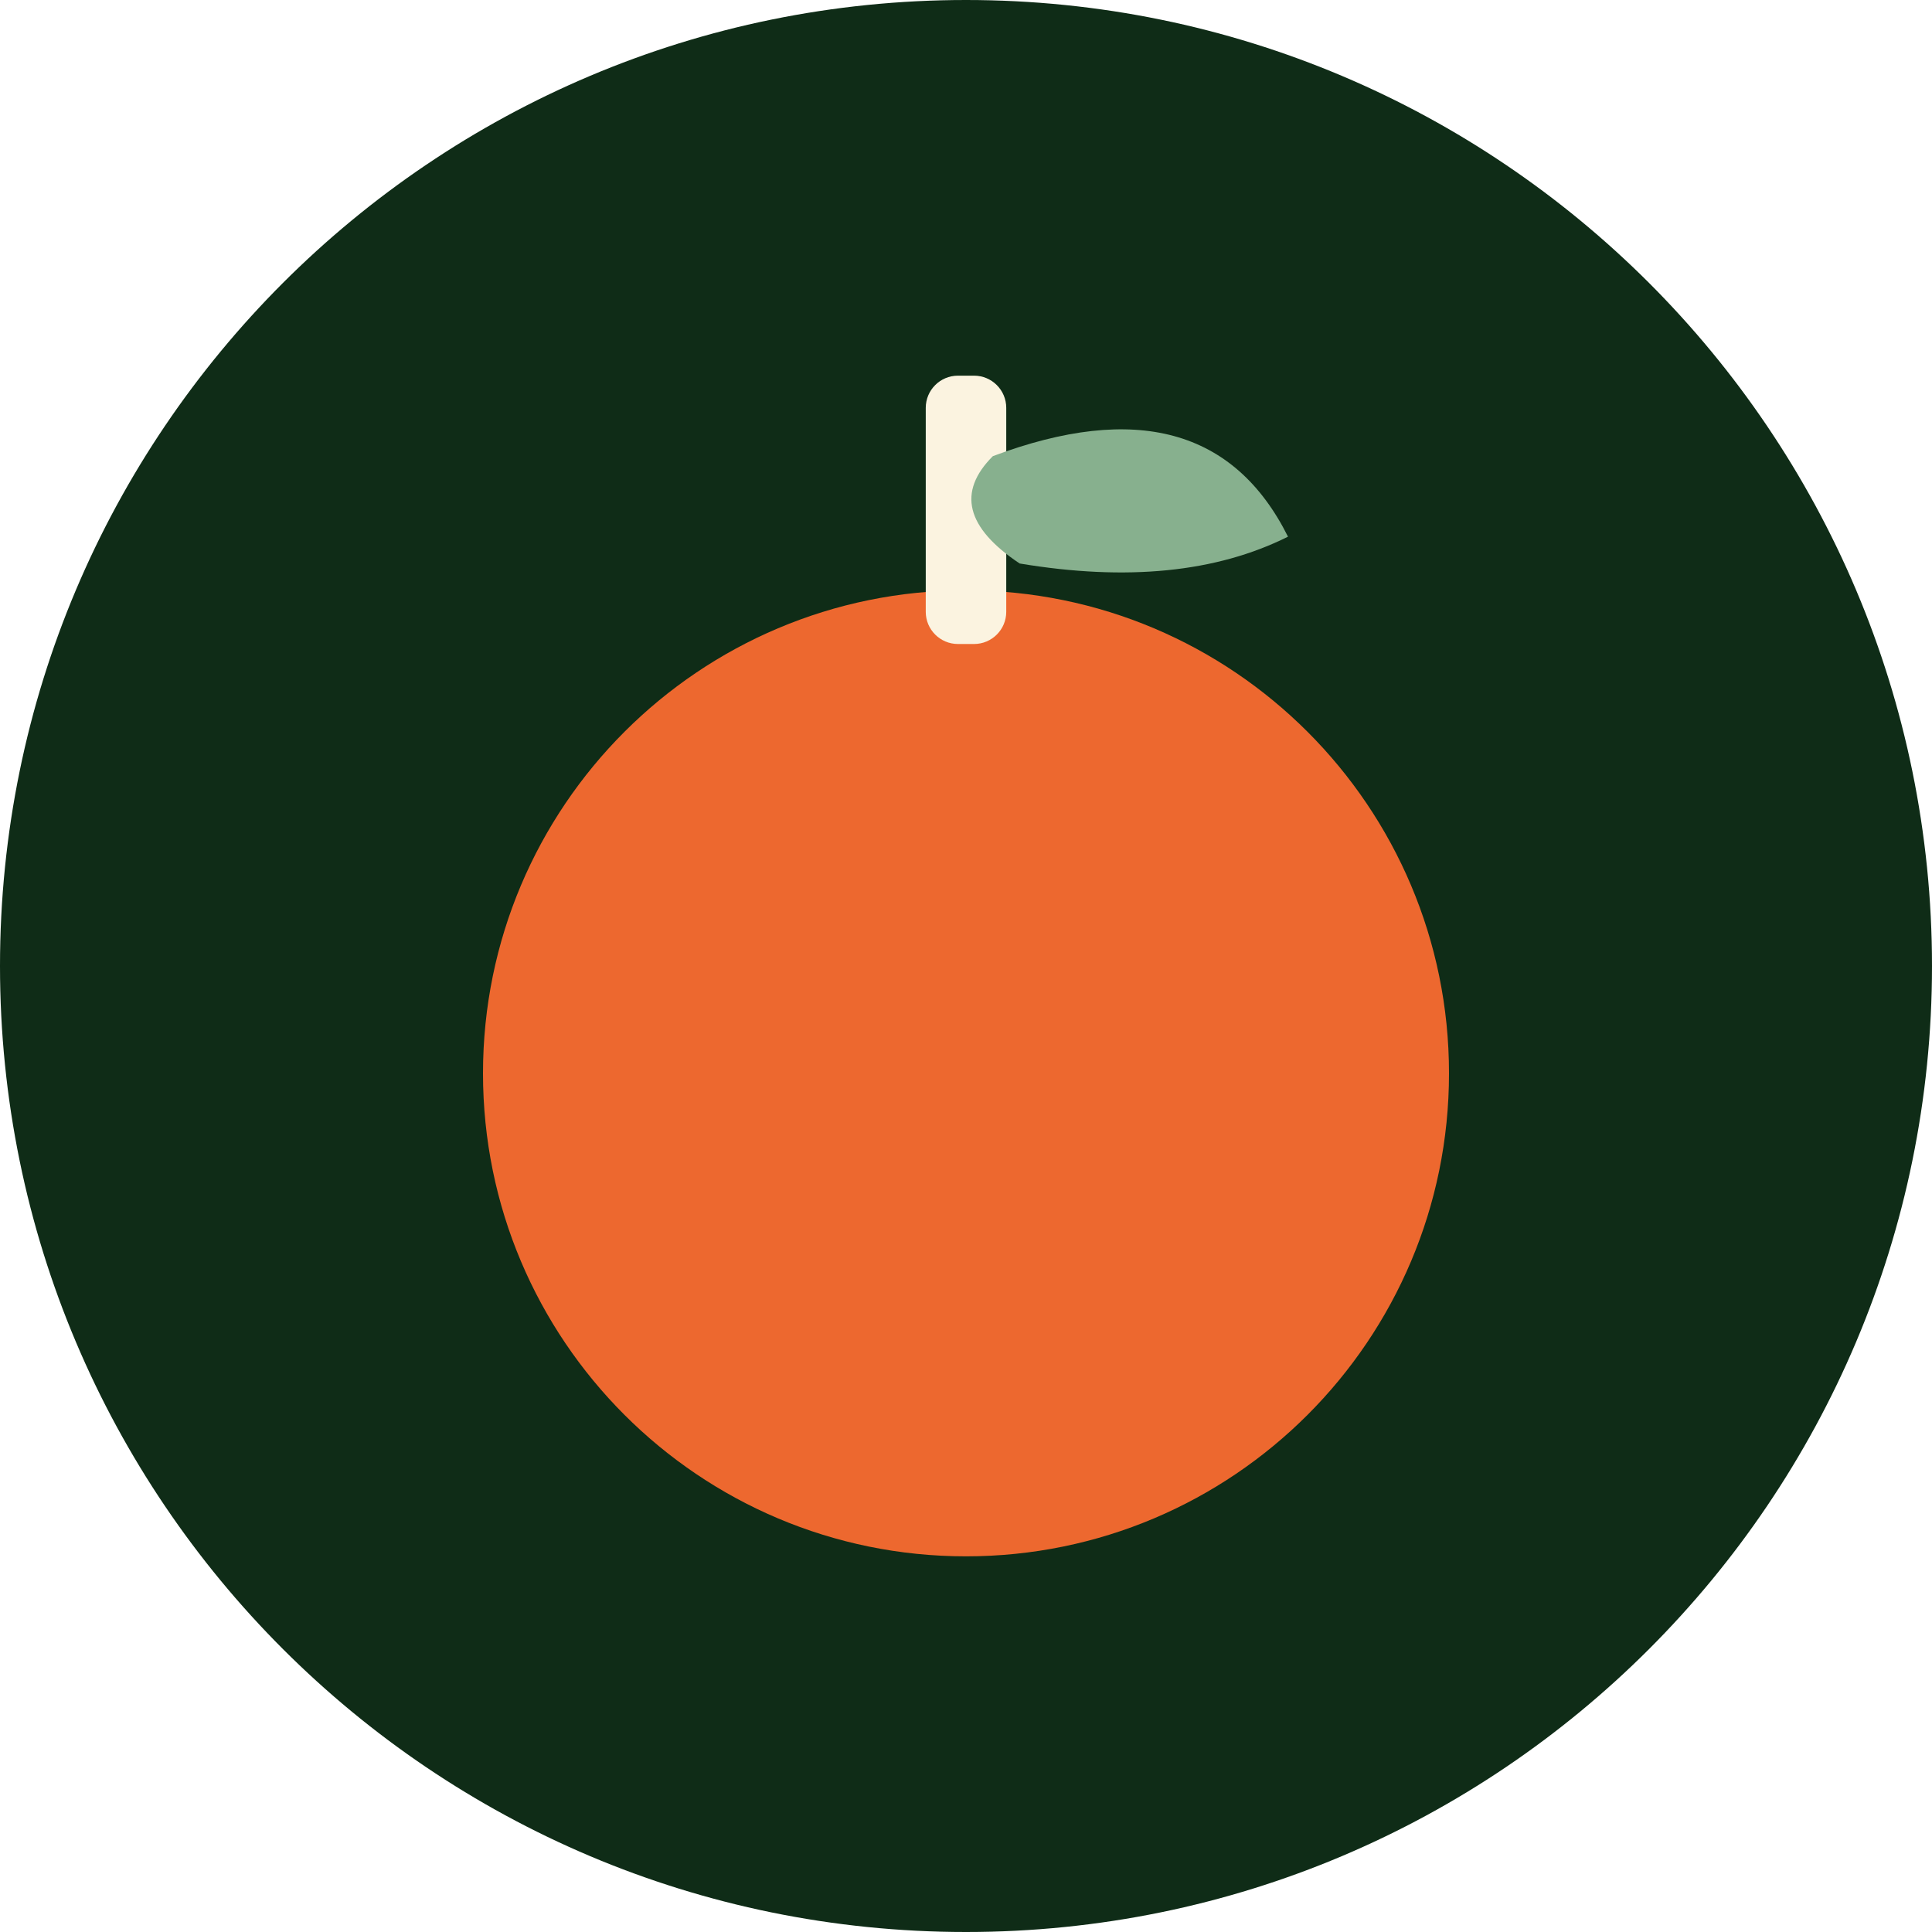
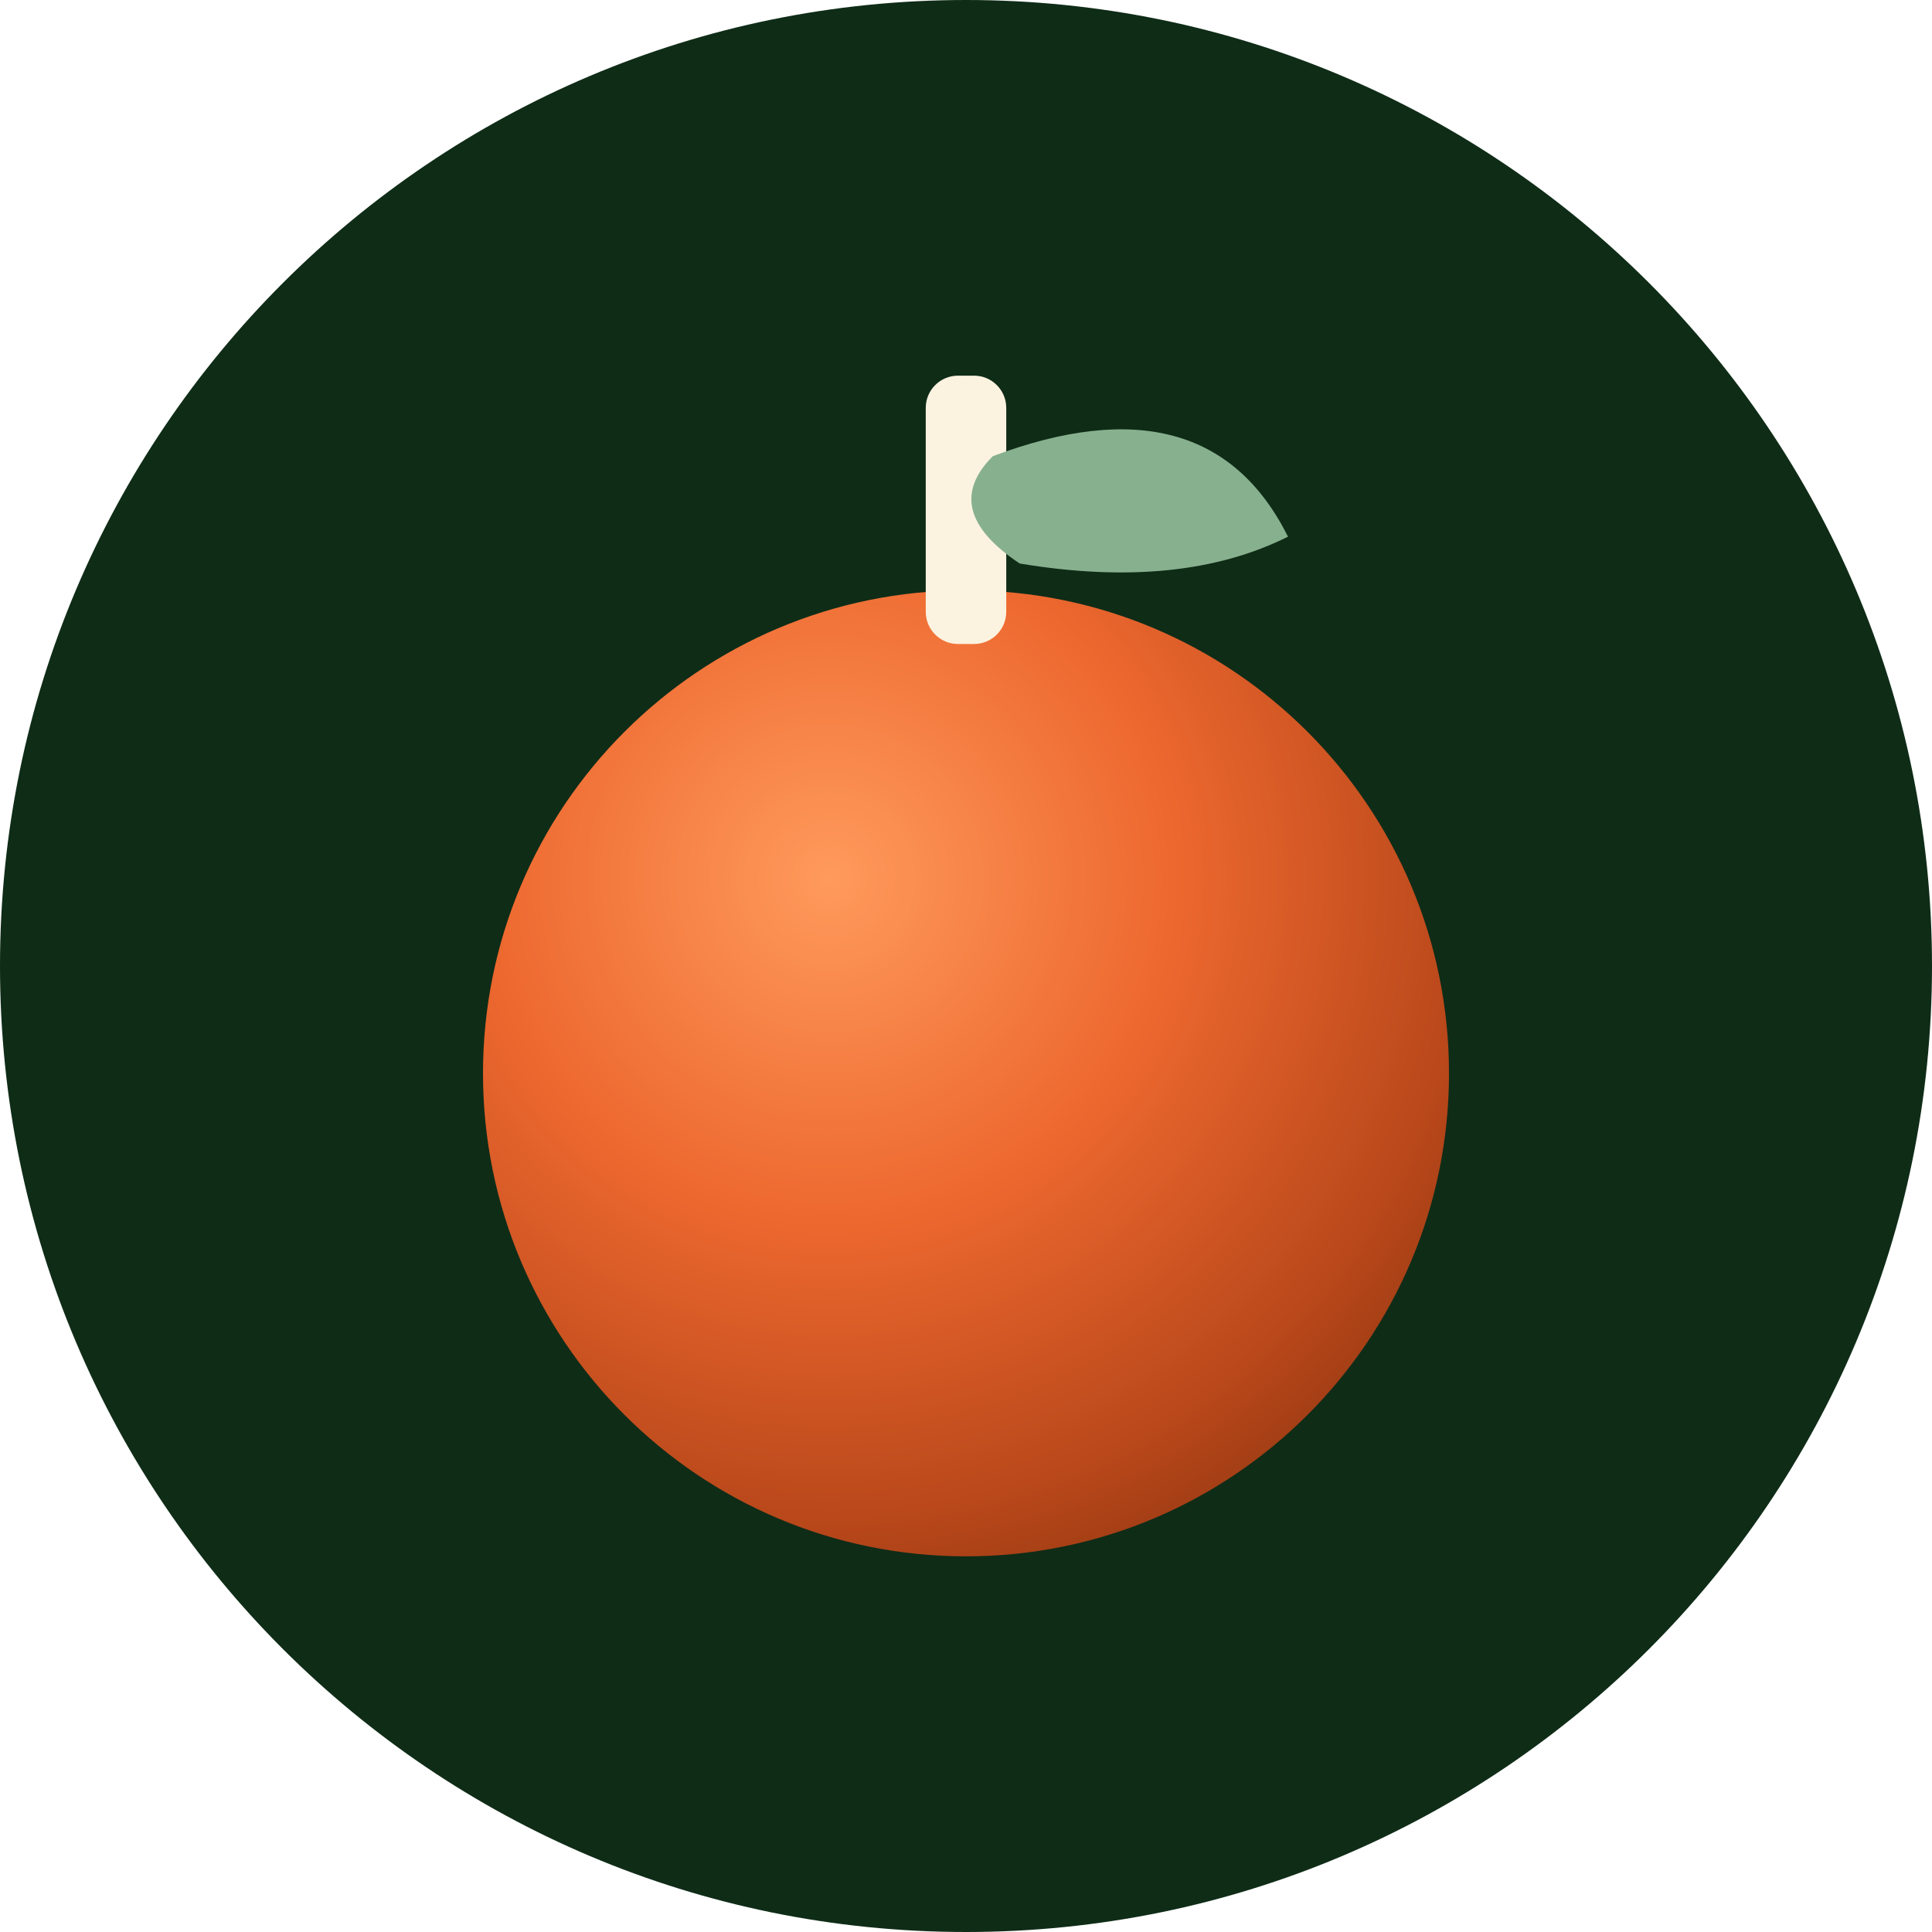
<svg xmlns="http://www.w3.org/2000/svg" width="72" height="72" viewBox="0 0 72 72" preserveAspectRatio="xMidYMid meet">
  <circle cx="36" cy="36" r="36" fill="#0f2c17" />
-   <circle cx="36" cy="40" r="18" fill="#ed682f" />
+   <defs>
+     <radialGradient id="dhOrange" cx="0.36" cy="0.30" r="0.78">
+       <stop offset="0" stop-color="#ff9a5c" />
+       <stop offset="0.45" stop-color="#ed682f" />
+       <stop offset="0.85" stop-color="#b8471a" />
+       <stop offset="1" stop-color="#9a3a13" />
+     </radialGradient>
+   </defs>
+   <circle cx="36" cy="40" r="18" fill="url(#dhOrange)" />
  <rect x="34.5" y="14" width="3" height="10" rx="1.2" fill="#fbf3e0" />
  <path d="M37 17 Q45 14 48 20 Q44 22 38 21 Q35 19 37 17 Z" fill="#87b08e" />
</svg>
